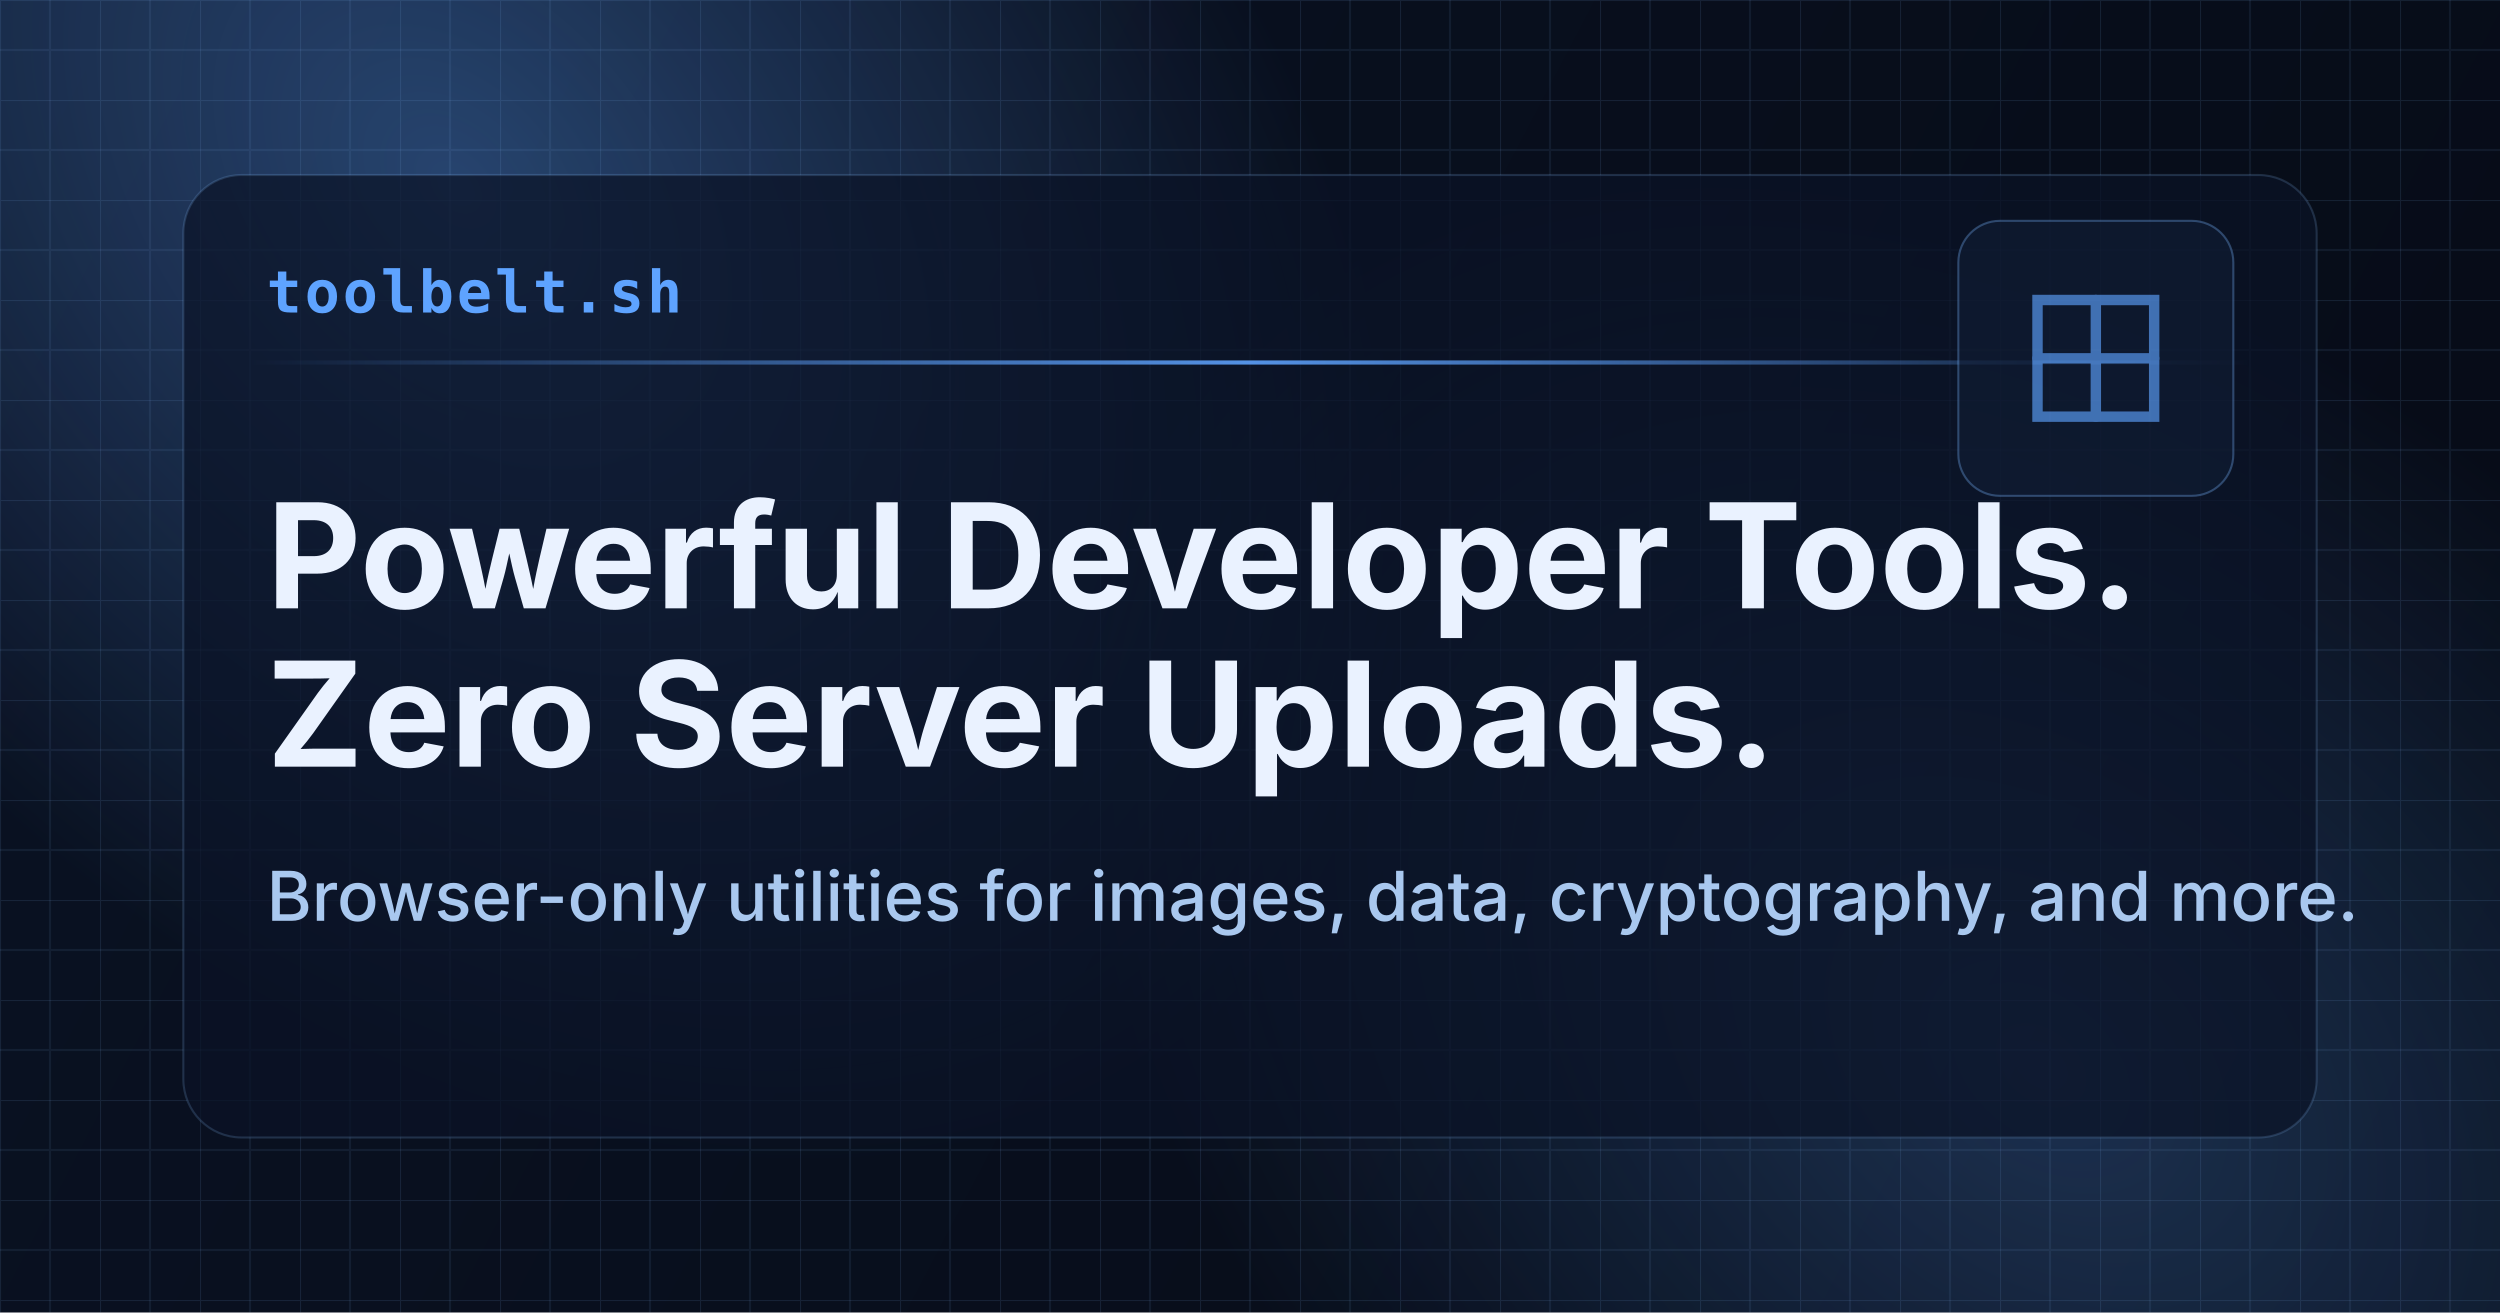
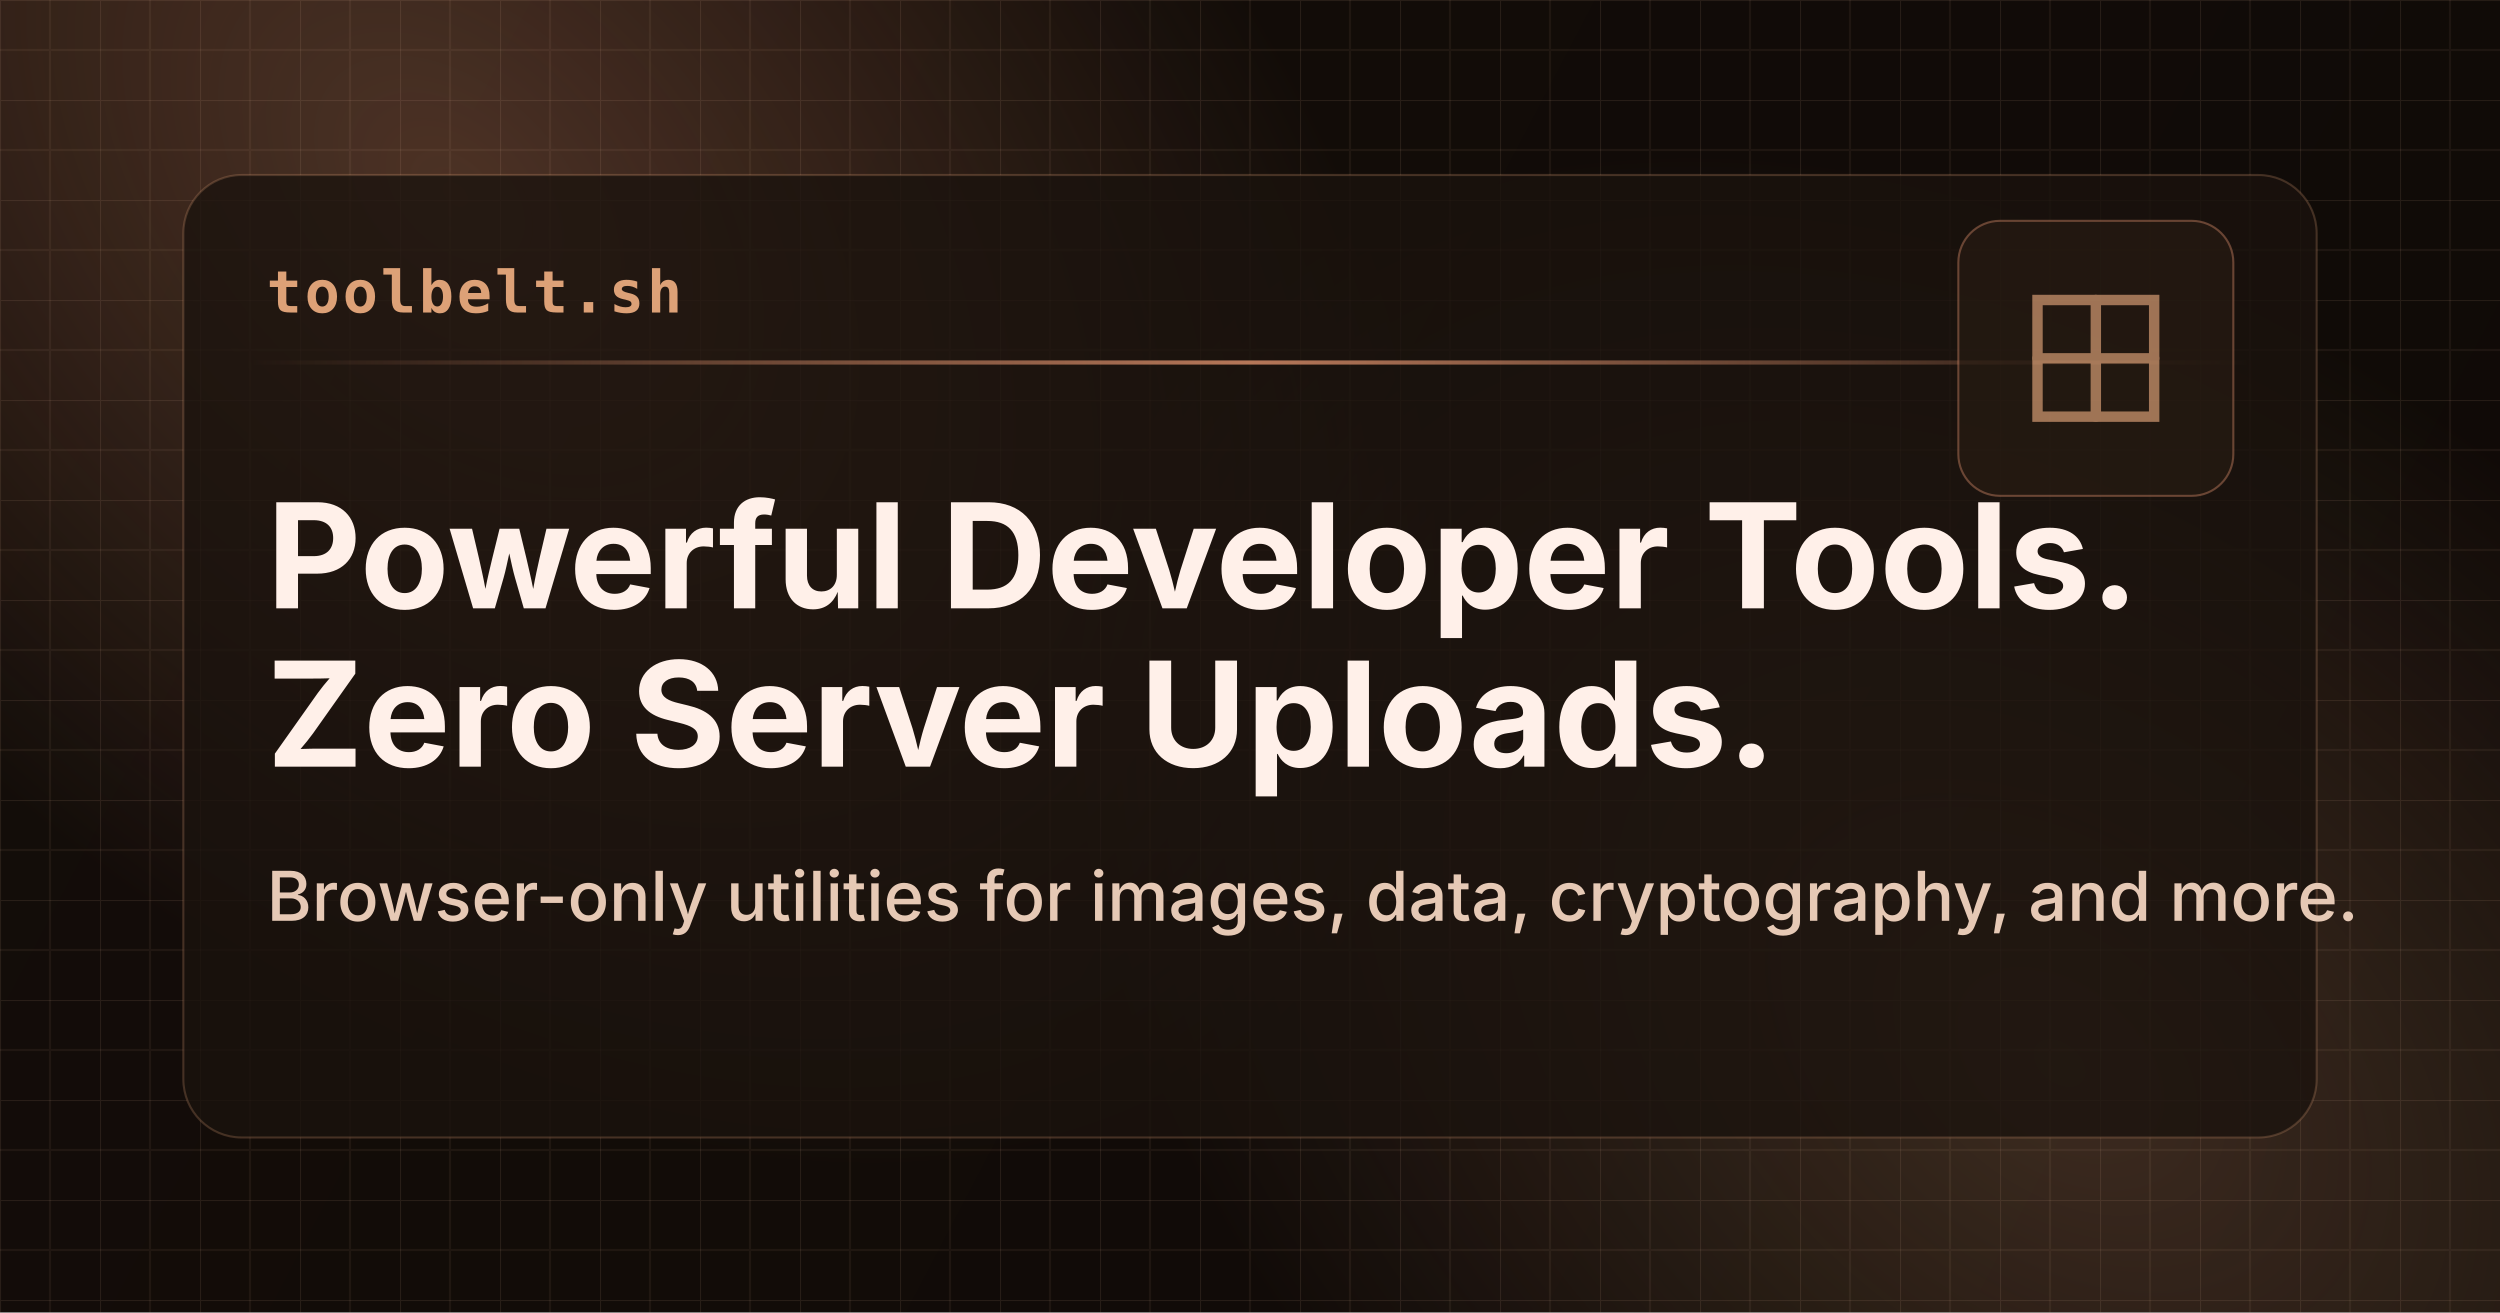
<svg xmlns="http://www.w3.org/2000/svg" width="1200" height="630" viewBox="0 0 1200 630" fill="none" role="img" aria-labelledby="title desc">
  <defs>
    <linearGradient id="bg" x1="0" y1="0" x2="1200" y2="630" gradientUnits="userSpaceOnUse">
-       <stop stop-color="#0A1223" />
-       <stop offset="1" stop-color="#060B16" />
+       <stop stop-color="#140D09" />
+       <stop offset="1" stop-color="#0F0A07" />
    </linearGradient>
-     <radialGradient id="glowA" cx="0" cy="0" r="1" gradientUnits="userSpaceOnUse" gradientTransform="translate(220 92) rotate(47.4) scale(540 370)">
-       <stop stop-color="#5EA3FF" stop-opacity="0.35" />
-       <stop offset="1" stop-color="#5EA3FF" stop-opacity="0" />
+     <radialGradient id="glowA" cx="0" cy="0" r="1" gradientUnits="userSpaceOnUse" gradientTransform="translate(220 96) rotate(44) scale(560 360)">
+       <stop stop-color="#D38A67" stop-opacity="0.30" />
+       <stop offset="1" stop-color="#D38A67" stop-opacity="0" />
    </radialGradient>
-     <radialGradient id="glowB" cx="0" cy="0" r="1" gradientUnits="userSpaceOnUse" gradientTransform="translate(980 510) rotate(-141.2) scale(520 360)">
-       <stop stop-color="#5EA3FF" stop-opacity="0.24" />
-       <stop offset="1" stop-color="#5EA3FF" stop-opacity="0" />
+     <radialGradient id="glowB" cx="0" cy="0" r="1" gradientUnits="userSpaceOnUse" gradientTransform="translate(988 510) rotate(-141) scale(540 360)">
+       <stop stop-color="#DDA177" stop-opacity="0.22" />
+       <stop offset="1" stop-color="#DDA177" stop-opacity="0" />
    </radialGradient>
    <pattern id="grid" width="48" height="48" patternUnits="userSpaceOnUse">
-       <path d="M48 0H0V48" stroke="#8EC3FF" stroke-opacity="0.11" stroke-width="1" />
-       <path d="M24 0V48M0 24H48" stroke="#8EC3FF" stroke-opacity="0.08" stroke-width="1" />
+       <path d="M48 0H0V48" stroke="#F3BEA2" stroke-opacity="0.10" stroke-width="1" />
+       <path d="M24 0V48M0 24H48" stroke="#F3BEA2" stroke-opacity="0.065" stroke-width="1" />
    </pattern>
    <linearGradient id="line" x1="120" y1="0" x2="1080" y2="0" gradientUnits="userSpaceOnUse">
-       <stop stop-color="#5EA3FF" stop-opacity="0" />
-       <stop offset="0.5" stop-color="#5EA3FF" stop-opacity="0.88" />
-       <stop offset="1" stop-color="#5EA3FF" stop-opacity="0" />
+       <stop stop-color="#D38A67" stop-opacity="0" />
+       <stop offset="0.5" stop-color="#D38A67" stop-opacity="0.84" />
+       <stop offset="1" stop-color="#D38A67" stop-opacity="0" />
    </linearGradient>
  </defs>
  <rect width="1200" height="630" fill="url(#bg)" />
  <rect width="1200" height="630" fill="url(#glowA)" />
  <rect width="1200" height="630" fill="url(#glowB)" />
-   <rect x="0" y="0" width="1200" height="630" fill="url(#grid)" />
-   <rect x="88" y="84" width="1024" height="462" rx="28" fill="#0A1326" fill-opacity="0.72" stroke="#8EC3FF" stroke-opacity="0.18" />
+   <rect width="1200" height="630" fill="url(#grid)" />
+   <rect x="88" y="84" width="1024" height="462" rx="28" fill="#1A120D" fill-opacity="0.78" stroke="#DDA177" stroke-opacity="0.24" />
  <line x1="120" y1="174" x2="1080" y2="174" stroke="url(#line)" stroke-width="2" />
-   <text x="128" y="150" fill="#5EA3FF" font-family="Space Mono, monospace" font-size="28" font-weight="700" letter-spacing="1.4">toolbelt.sh</text>
-   <text x="128" y="292" fill="#EAF2FF" font-family="Space Grotesk, Inter, system-ui, sans-serif" font-size="70" font-weight="700">
+   <text x="128" y="150" fill="#DDA177" font-family="Space Mono, monospace" font-size="28" font-weight="700" letter-spacing="1.4">toolbelt.sh</text>
+   <text x="128" y="292" fill="#FFF0E9" font-family="Space Grotesk, Inter, system-ui, sans-serif" font-size="70" font-weight="700">
    Powerful Developer Tools.
  </text>
-   <text x="128" y="368" fill="#EAF2FF" font-family="Space Grotesk, Inter, system-ui, sans-serif" font-size="70" font-weight="700">
+   <text x="128" y="368" fill="#FFF0E9" font-family="Space Grotesk, Inter, system-ui, sans-serif" font-size="70" font-weight="700">
    Zero Server Uploads.
  </text>
-   <text x="128" y="442" fill="#A9C8EF" font-family="Space Grotesk, Inter, system-ui, sans-serif" font-size="33" font-weight="500">
+   <text x="128" y="442" fill="#E6C9B5" font-family="Space Grotesk, Inter, system-ui, sans-serif" font-size="33" font-weight="500">
    Browser-only utilities for images, data, cryptography, and more.
  </text>
-   <g opacity="0.65" transform="translate(940 106)">
-     <rect width="132" height="132" rx="20" fill="#0F1B33" stroke="#79B7FF" stroke-opacity="0.5" />
-     <path d="M38 38H94V94H38V38Z" stroke="#5EA3FF" stroke-width="5" />
-     <path d="M38 66H94M66 38V94" stroke="#5EA3FF" stroke-width="5" stroke-linecap="round" />
+   <g opacity="0.68" transform="translate(940 106)">
+     <rect width="132" height="132" rx="20" fill="#261A12" stroke="#D38A67" stroke-opacity="0.62" />
+     <path d="M38 38H94V94H38V38Z" stroke="#DDA177" stroke-width="5" />
+     <path d="M38 66H94M66 38V94" stroke="#DDA177" stroke-width="5" stroke-linecap="round" />
  </g>
</svg>
